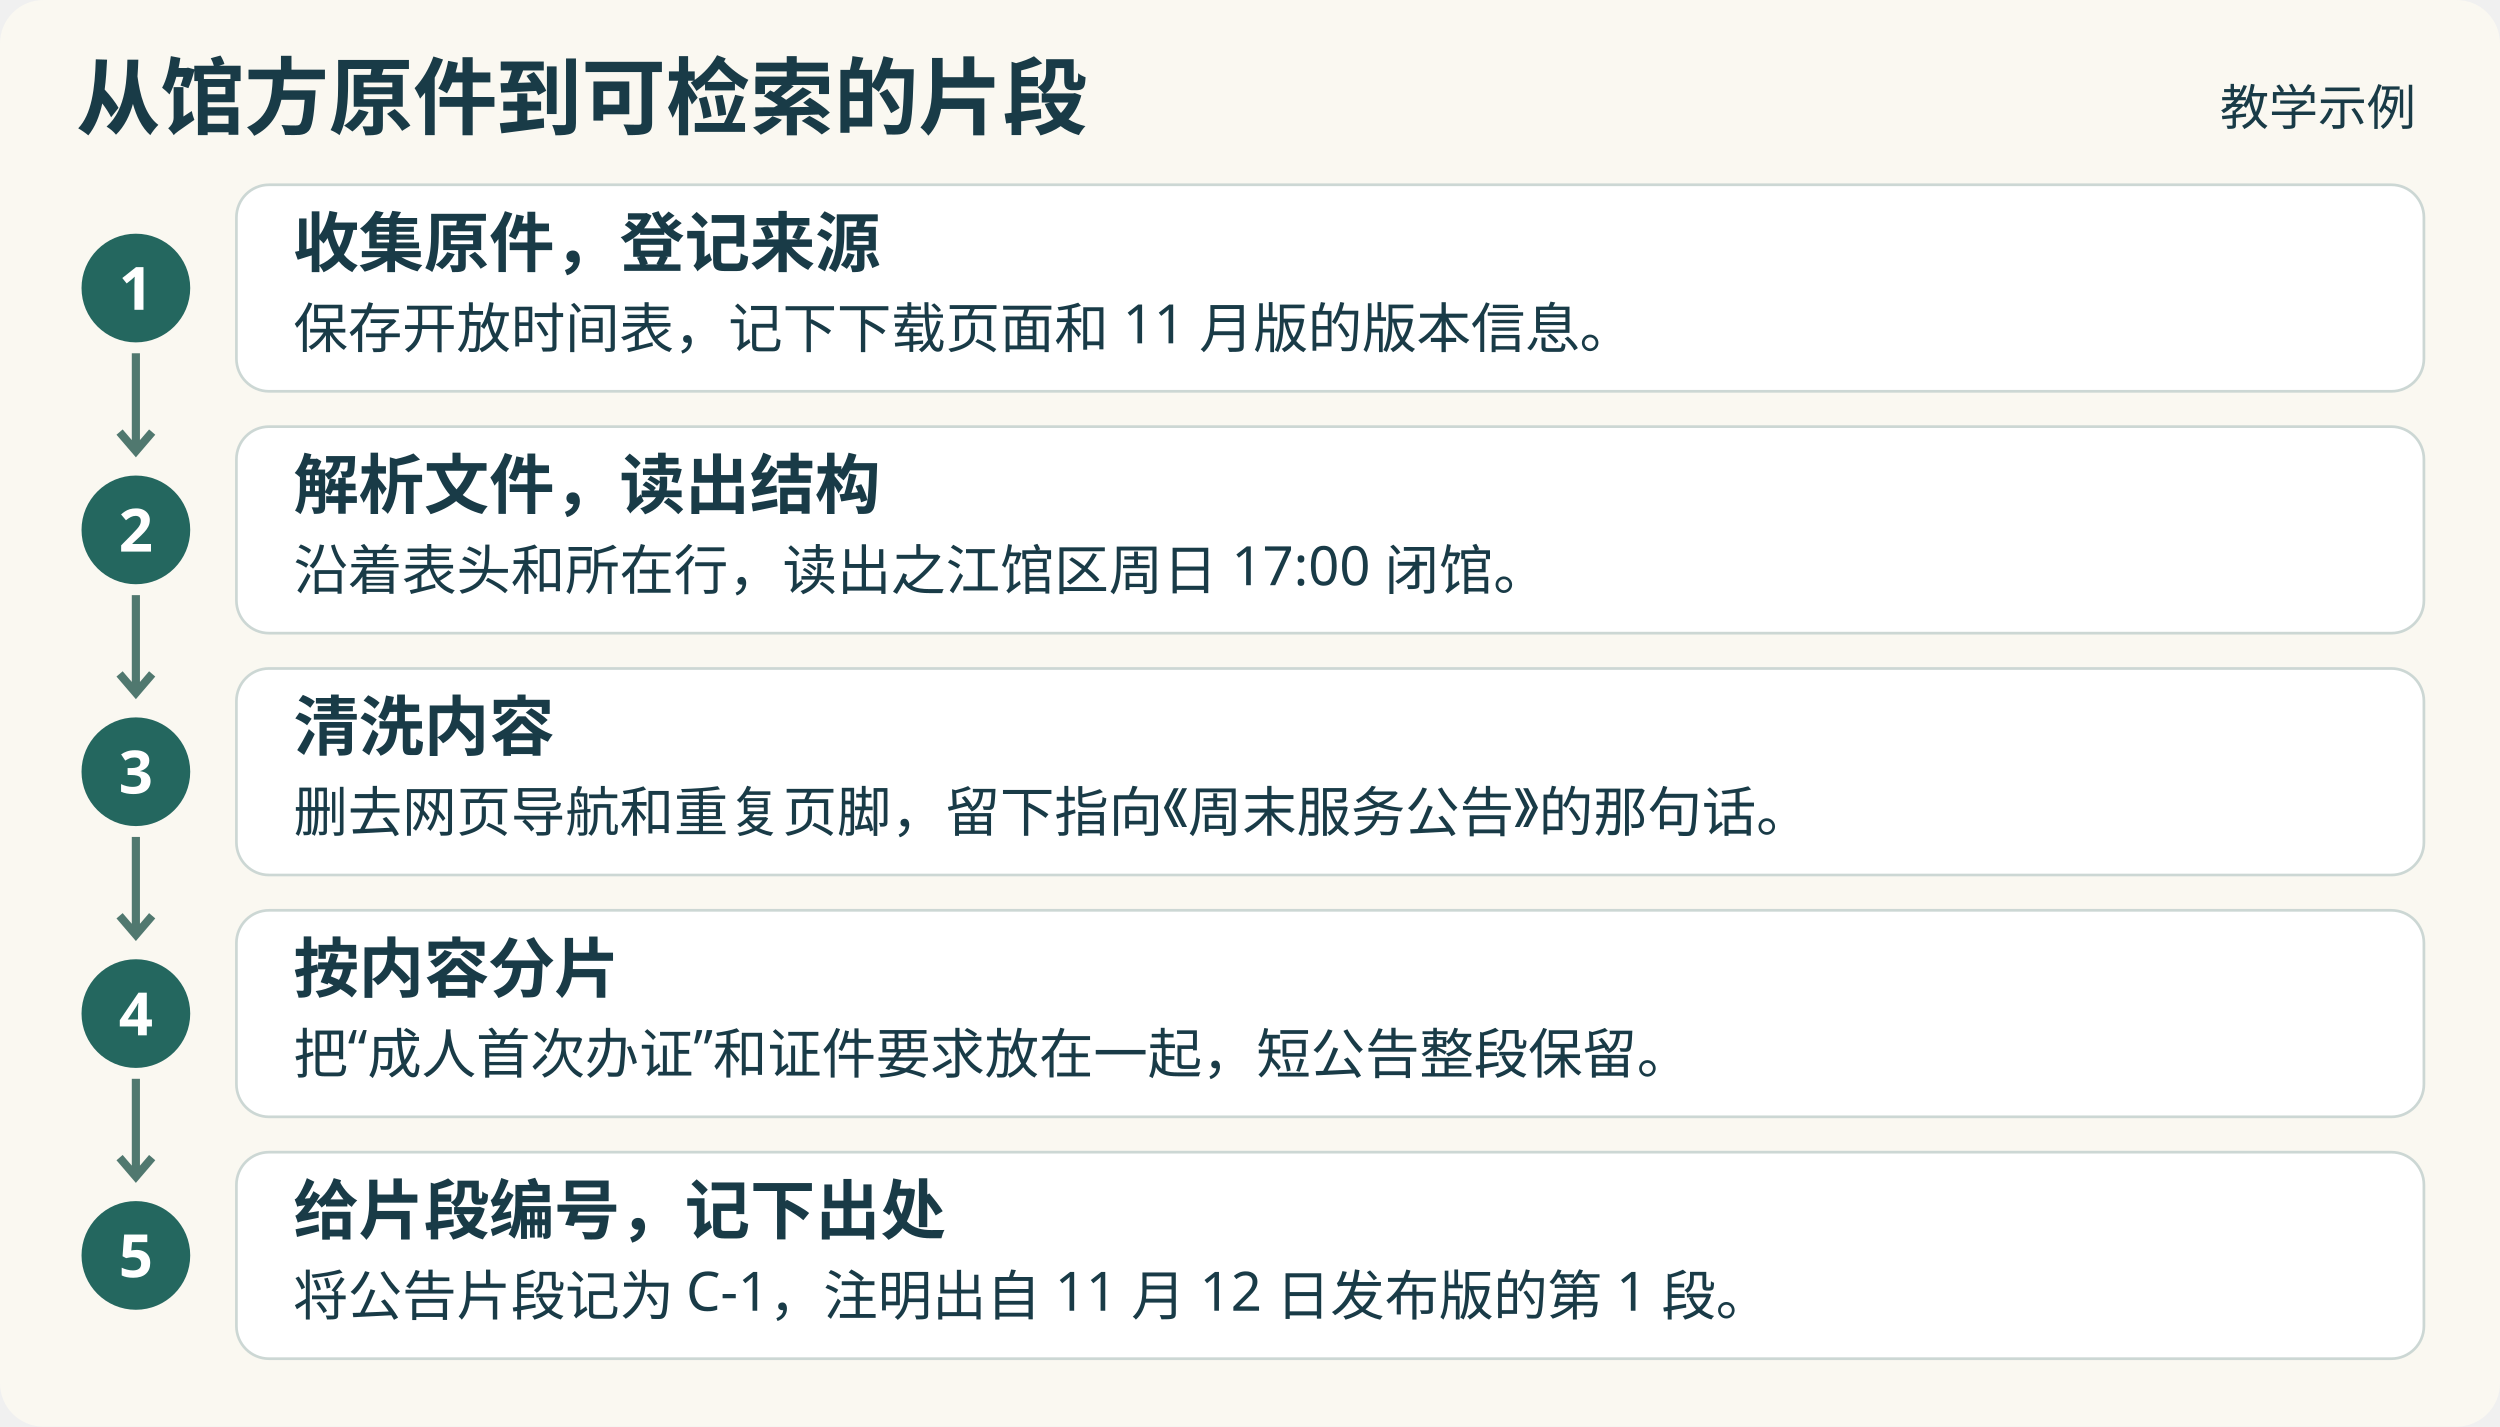
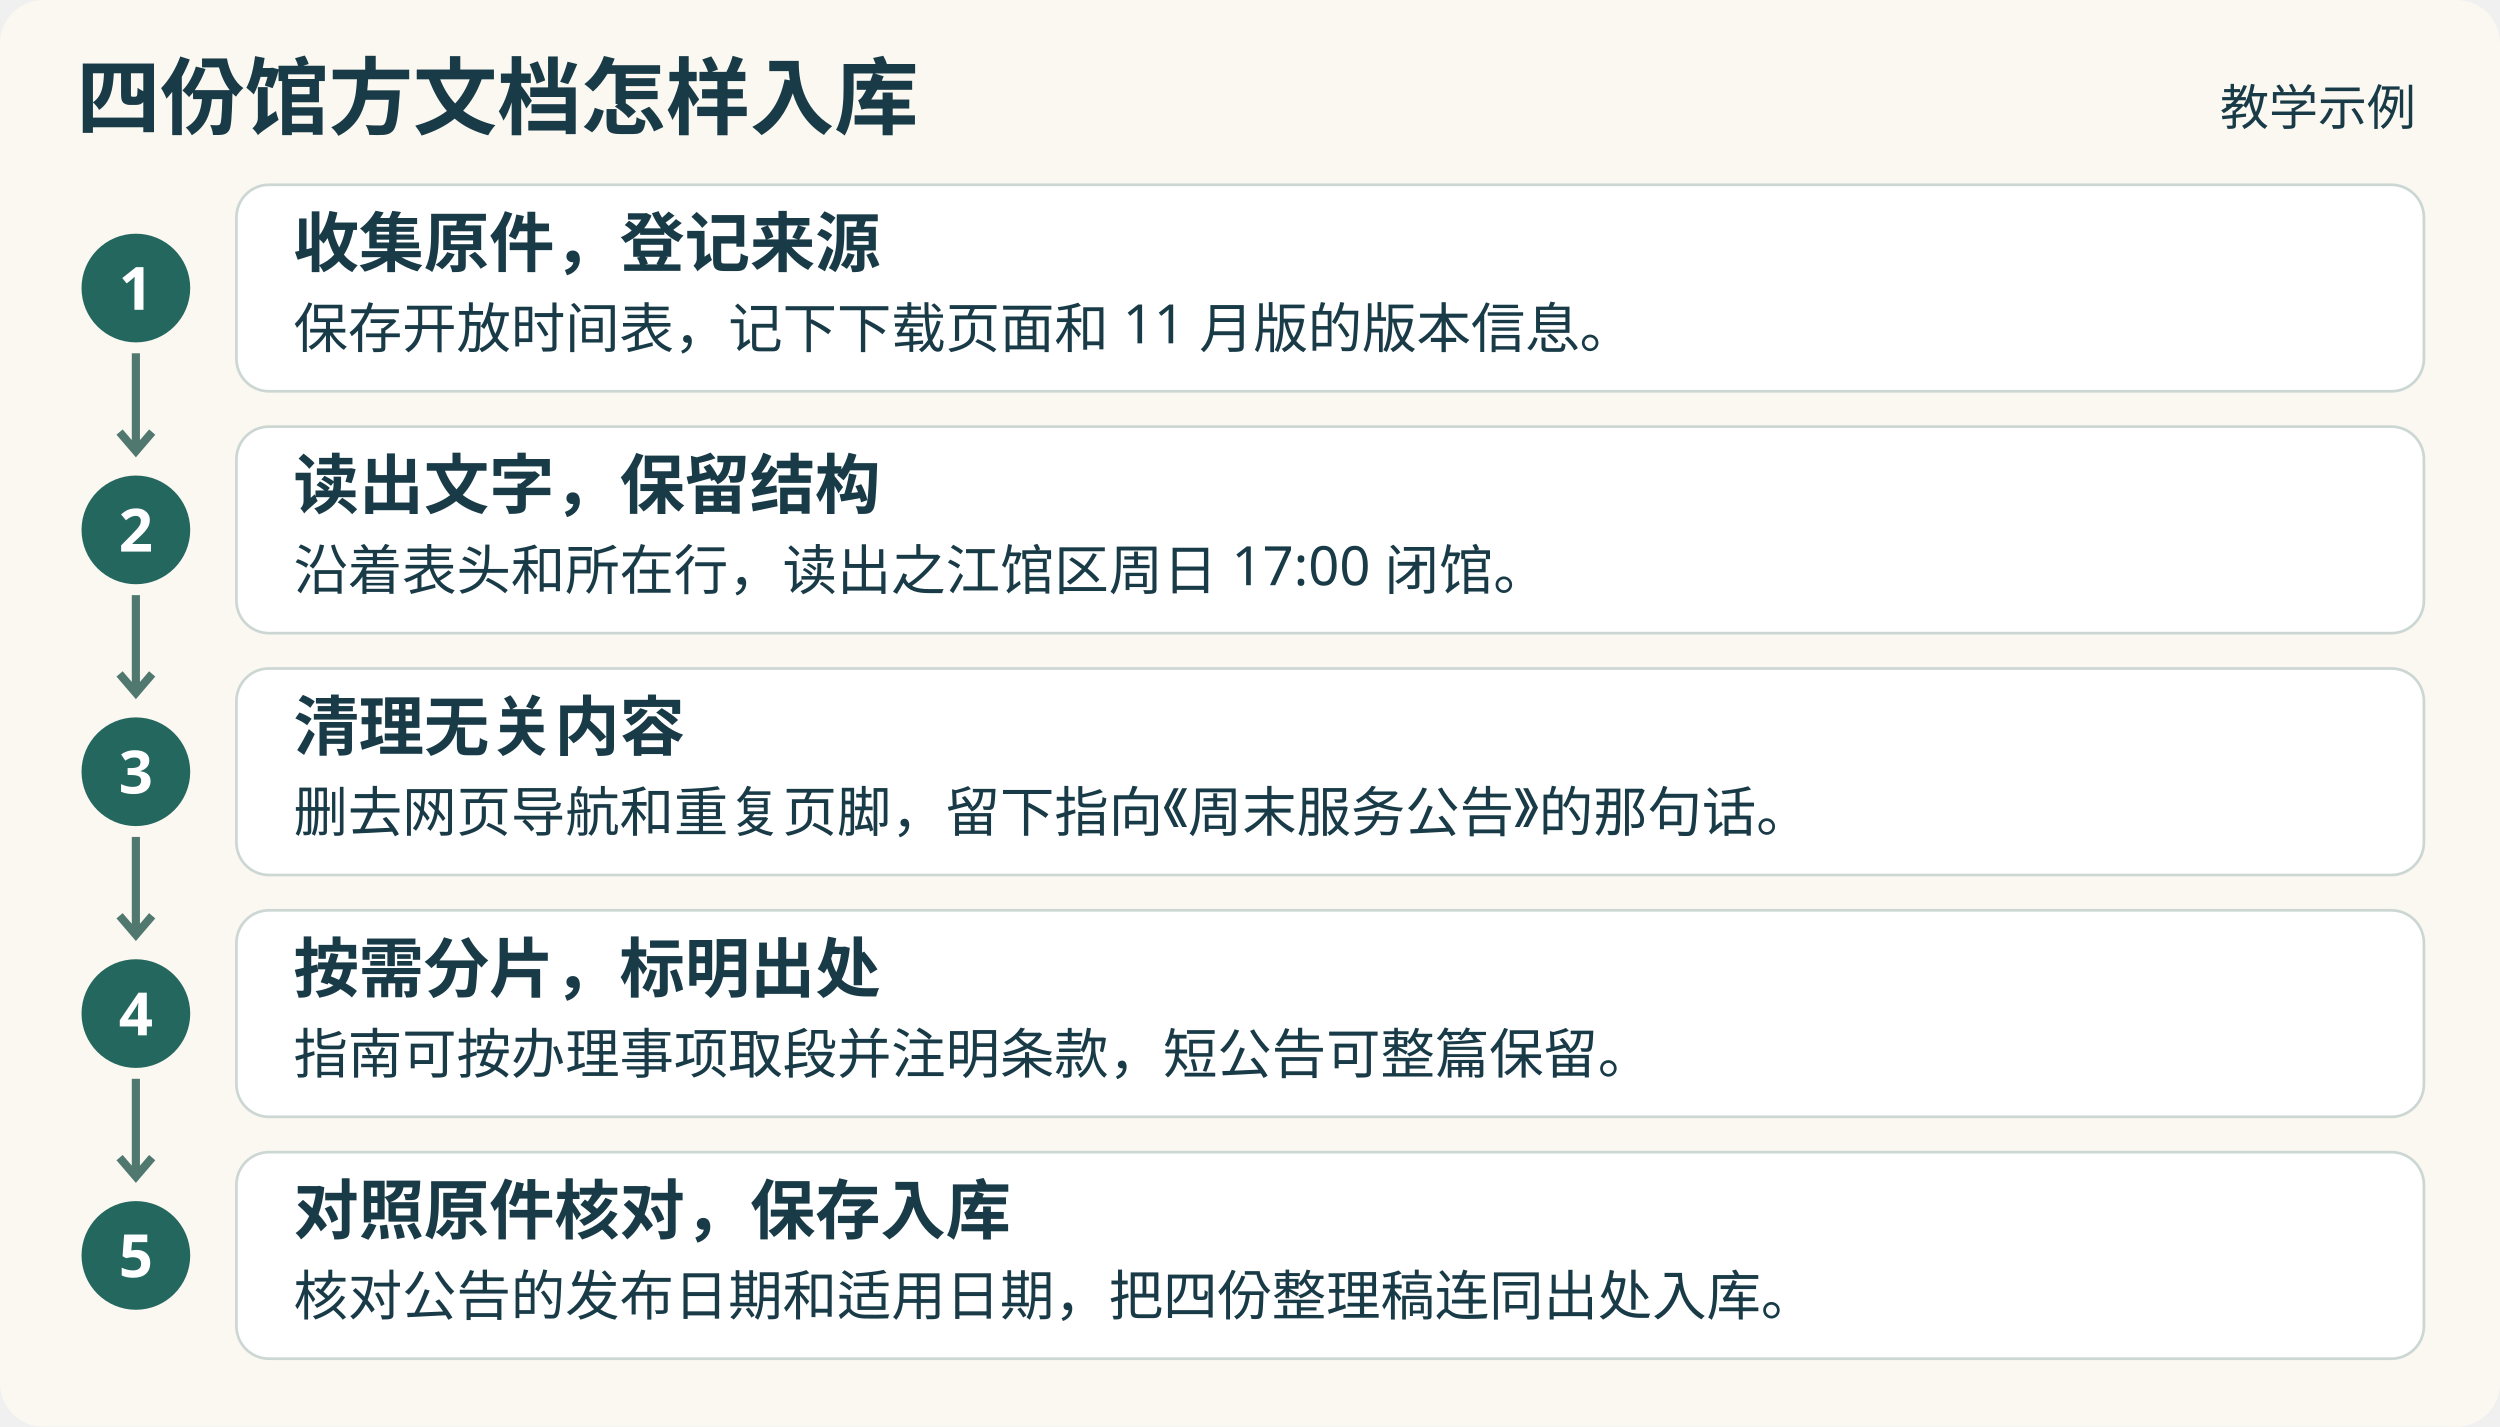
<svg xmlns="http://www.w3.org/2000/svg" viewBox="0 0 920 525" width="920" height="525" role="img" aria-labelledby="title desc">
  <style>text{font-family:"PingFang SC","Hiragino Sans GB","Microsoft YaHei",sans-serif;fill:#193b47}.label{font-size:24px;font-weight:bold}.detail{font-size:20px}.num{font-size:22px;font-weight:bold;fill:white}</style>
  <rect width="920" height="525" rx="16" fill="#faf8f1" />
-   <text x="28" y="47" font-size="31" font-weight="bold">从馆方原件到可检索的片段</text>
+   <text x="28" y="47" font-size="31" font-weight="bold">四份馆方文档怎样入库</text>
  <text x="889" y="46" text-anchor="end" font-size="18">教学示例</text>
  <rect x="87" y="68" width="805" height="76" rx="12" fill="white" stroke="#ccd7d4" />
  <circle cx="50" cy="106" r="20" fill="#24675f" />
  <text x="50" y="114" text-anchor="middle" class="num">1</text>
  <text x="108" y="98" class="label">收集原件，登记来源</text>
  <text x="108" y="128" class="detail">保存开放时间表，记下下载页面和 11 月版的版本信息。</text>
  <path d="M50 130v36 m-6 -7 6 7 6 -7" fill="none" stroke="#50786f" stroke-width="3" />
  <rect x="87" y="157" width="805" height="76" rx="12" fill="white" stroke="#ccd7d4" />
  <circle cx="50" cy="195" r="20" fill="#24675f" />
  <text x="50" y="203" text-anchor="middle" class="num">2</text>
-   <text x="108" y="187" class="label">解析文件，读出结构</text>
+   <text x="108" y="187" class="label">读出文字，保留结构</text>
  <text x="108" y="217" class="detail">沿着表头和所在行，读出之江馆区周日 17:00 闭馆。</text>
  <path d="M50 219v36 m-6 -7 6 7 6 -7" fill="none" stroke="#50786f" stroke-width="3" />
  <rect x="87" y="246" width="805" height="76" rx="12" fill="white" stroke="#ccd7d4" />
  <circle cx="50" cy="284" r="20" fill="#24675f" />
  <text x="50" y="292" text-anchor="middle" class="num">3</text>
-   <text x="108" y="276" class="label">清洗内容</text>
+   <text x="108" y="276" class="label">清理无关内容</text>
  <text x="108" y="306" class="detail">删去网页导航和重复页脚，留下指向《周末服务公告》的那句话。</text>
  <path d="M50 308v36 m-6 -7 6 7 6 -7" fill="none" stroke="#50786f" stroke-width="3" />
  <rect x="87" y="335" width="805" height="76" rx="12" fill="white" stroke="#ccd7d4" />
  <circle cx="50" cy="373" r="20" fill="#24675f" />
  <text x="50" y="381" text-anchor="middle" class="num">4</text>
-   <text x="108" y="365" class="label">按内容分片</text>
-   <text x="108" y="395" class="detail">把“成人首次办证”和证件要求放在一起，短公告整段保留。</text>
+   <text x="108" y="365" class="label">按需分片，标明出处</text>
+   <text x="108" y="395" class="detail">指南可按办理事项取段并注明条款，短公告可整篇保留。</text>
  <path d="M50 397v36 m-6 -7 6 7 6 -7" fill="none" stroke="#50786f" stroke-width="3" />
  <rect x="87" y="424" width="805" height="76" rx="12" fill="white" stroke="#ccd7d4" />
  <circle cx="50" cy="462" r="20" fill="#24675f" />
  <text x="50" y="470" text-anchor="middle" class="num">5</text>
-   <text x="108" y="454" class="label">给片段编号，记下出处</text>
-   <text x="108" y="484" class="detail">将公告片段记为 C-1，注明出自 11 月 12 日发布版的第 1 段。</text>
+   <text x="108" y="454" class="label">对照原件核对，保存入库</text>
+   <text x="108" y="484" class="detail">核对公告的发布日期和适用日期，把四份整理稿连同出处入库。</text>
</svg>
